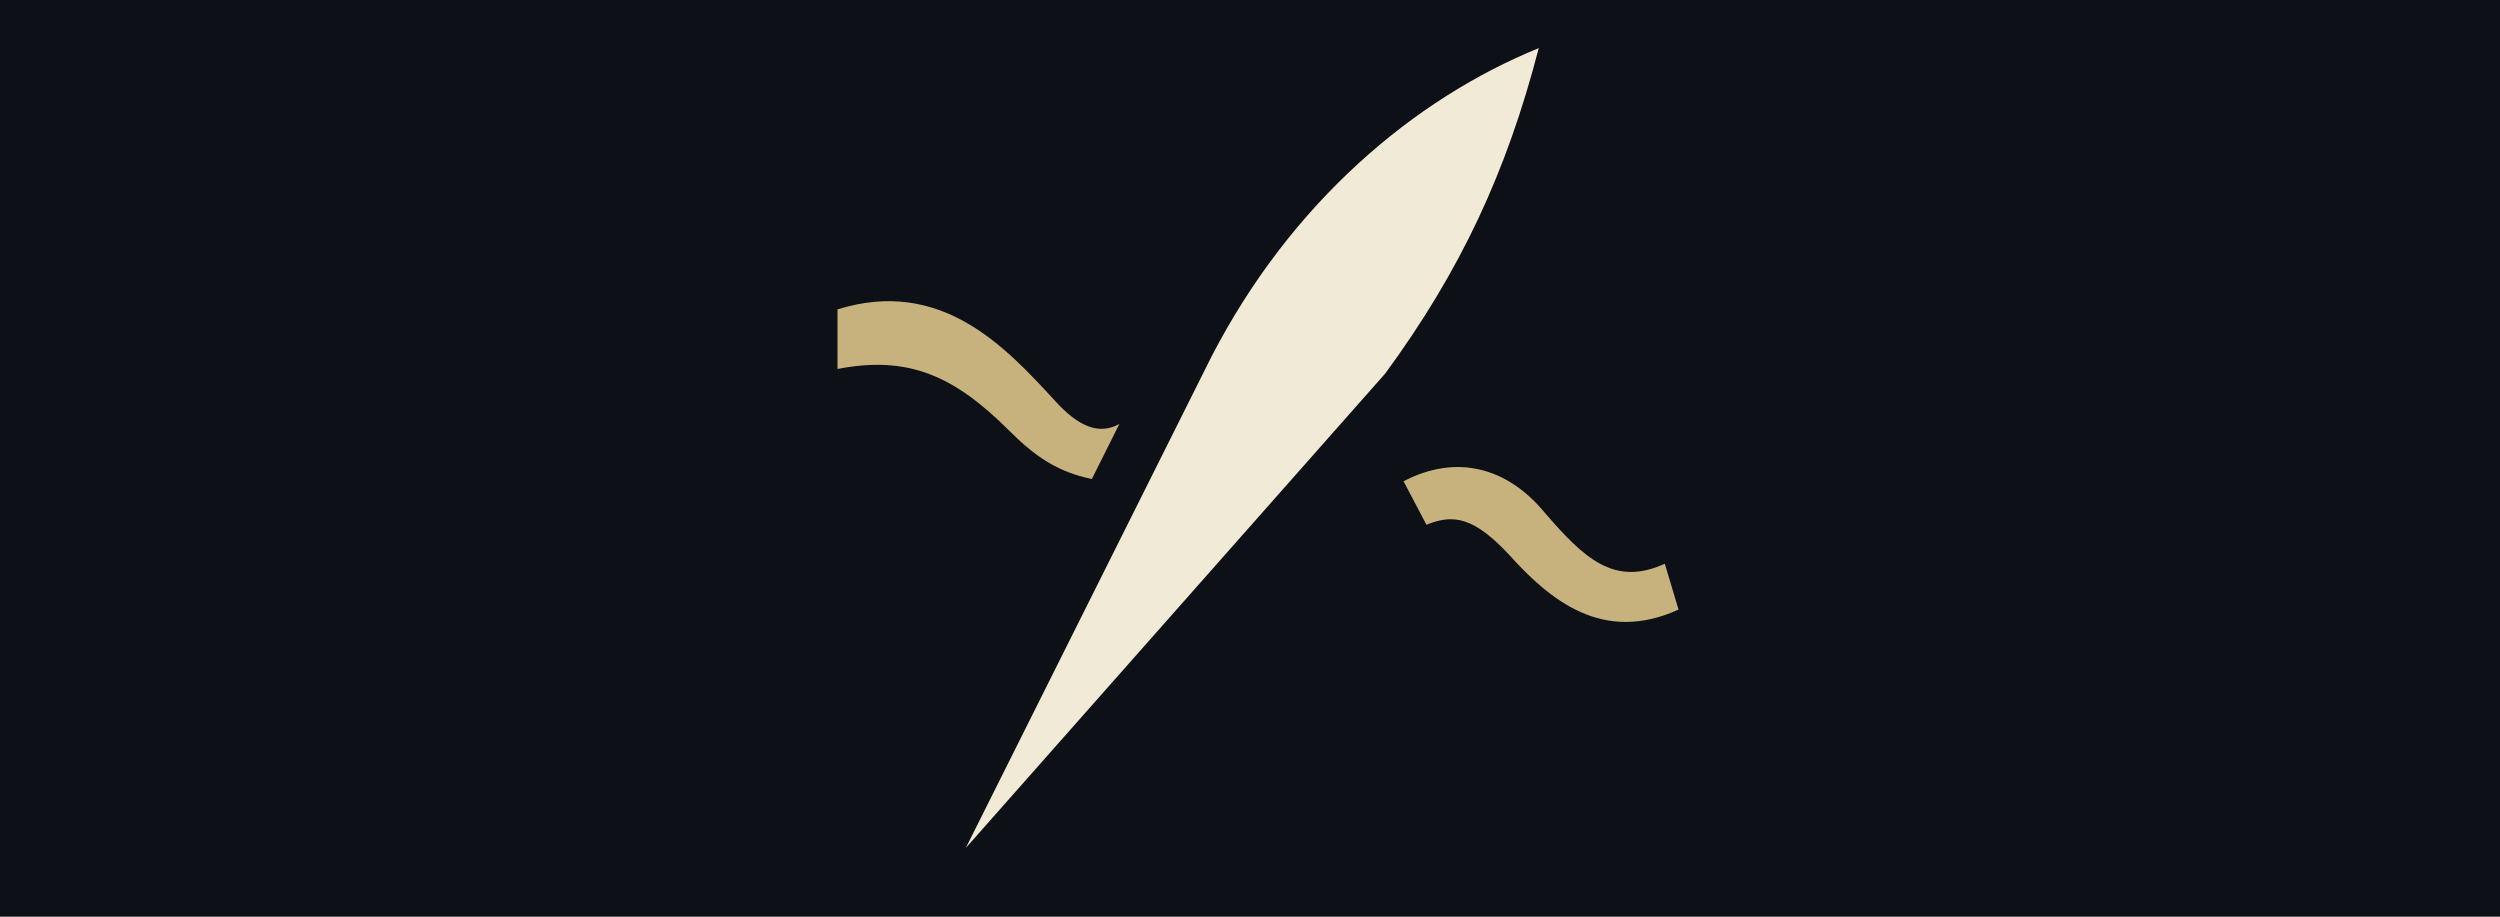
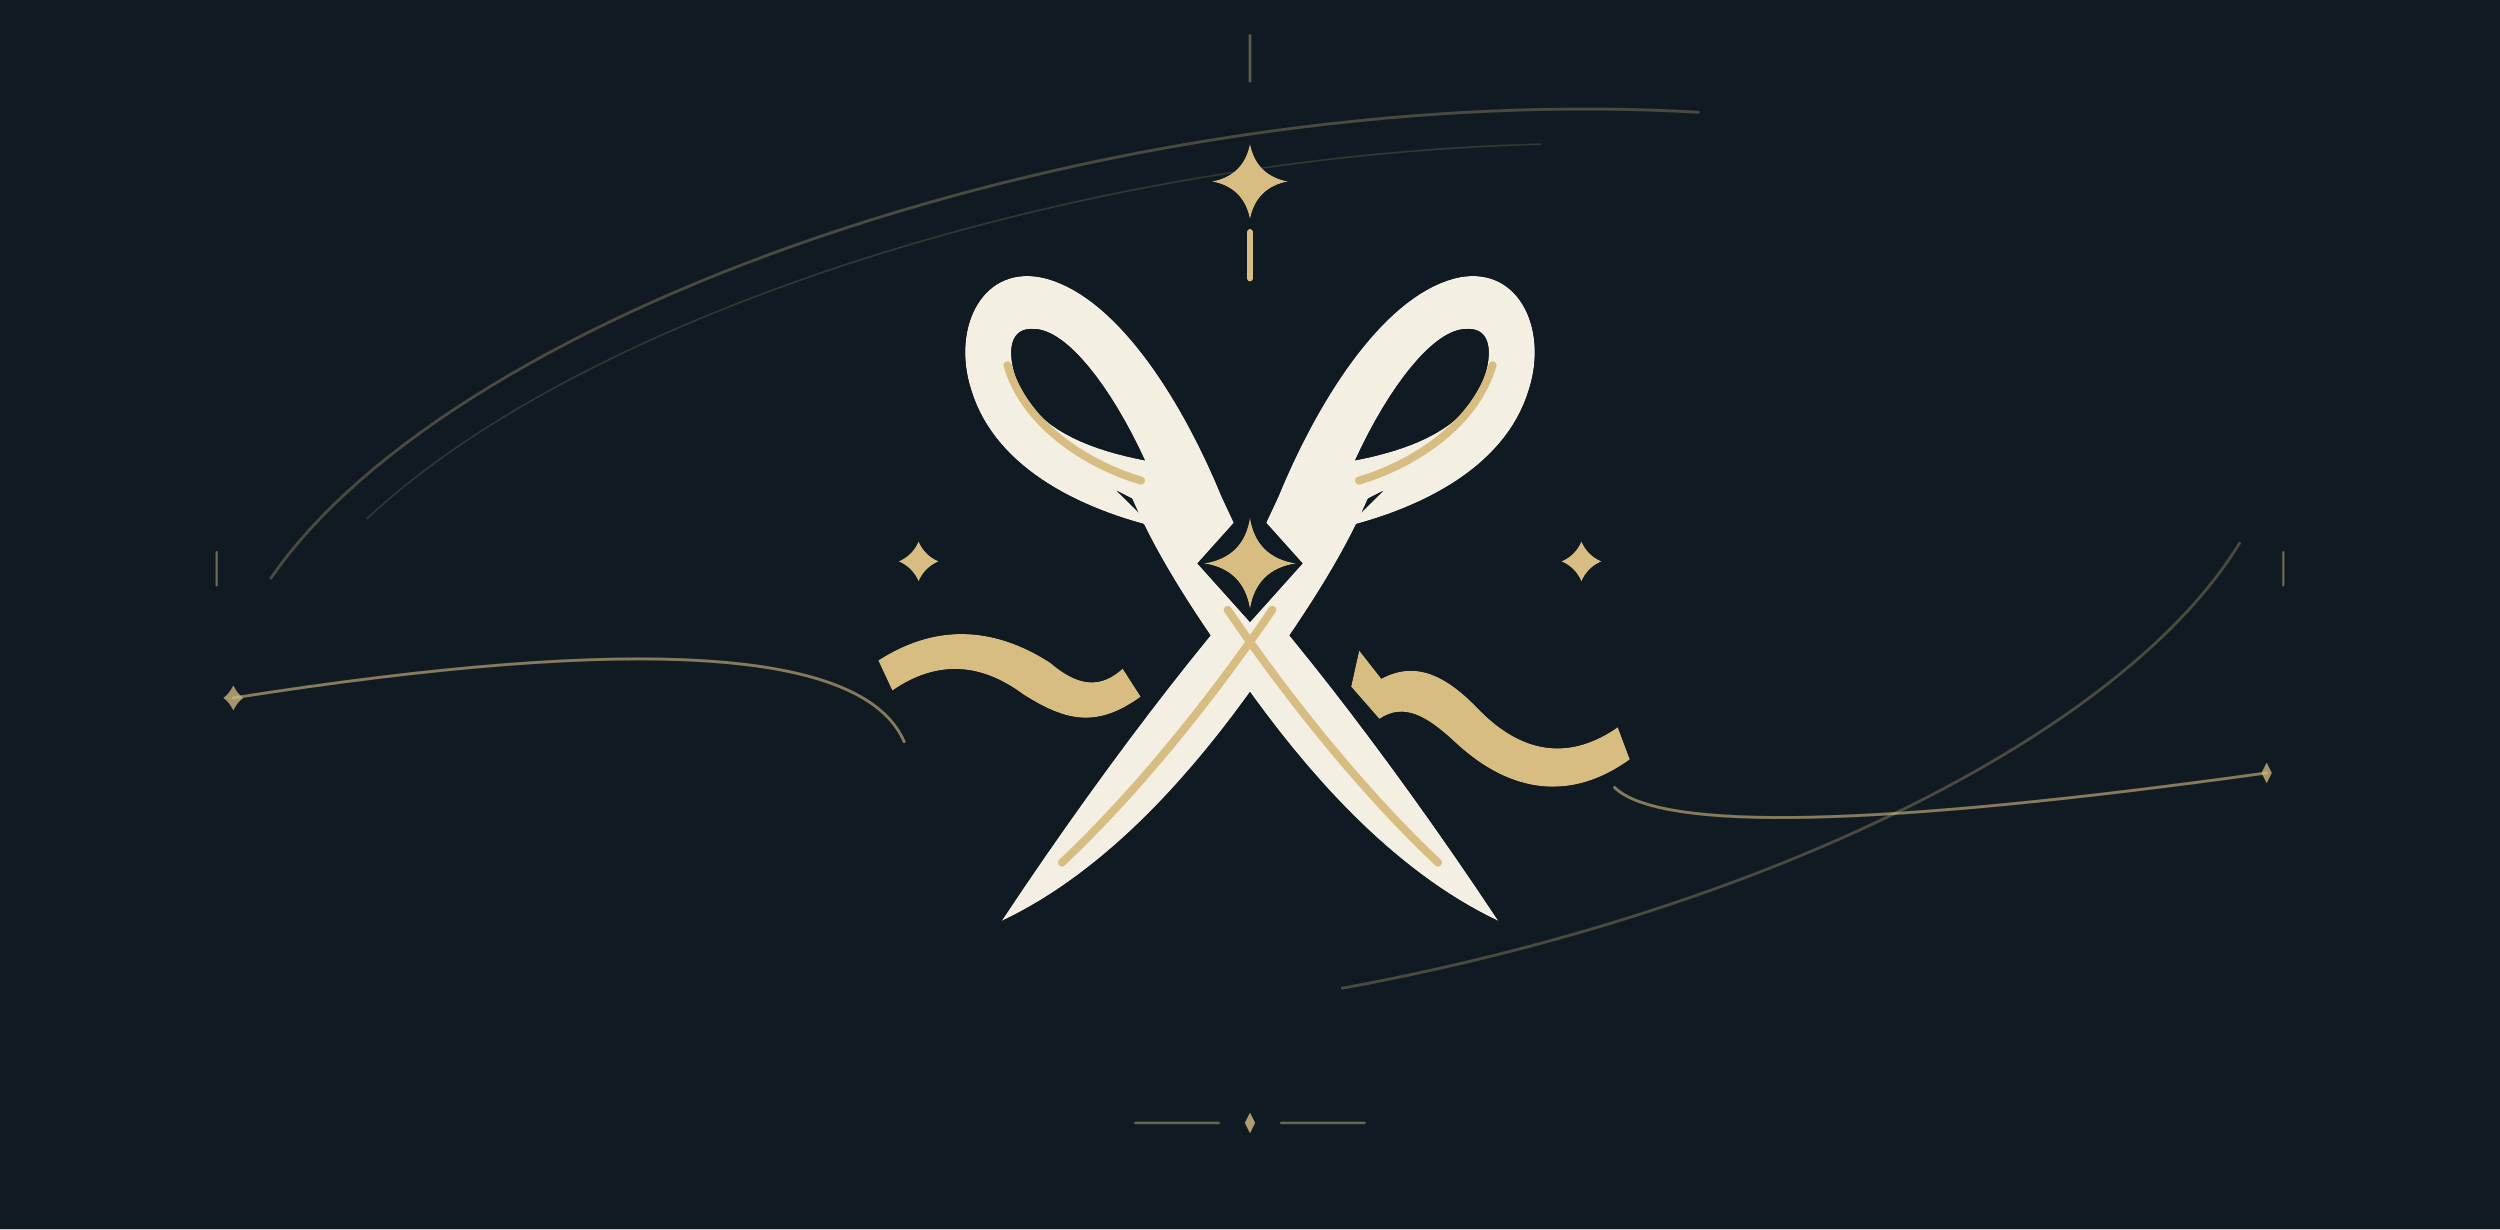
- <svg xmlns="http://www.w3.org/2000/svg" width="1200" height="440" viewBox="0 0 1200 440" role="img" aria-labelledby="title desc">
-   <rect x="0" y="0" width="1200" height="440" fill="#0d1117" />
-   <g id="ritual-emblem" transform="translate(318.4 -61.6) scale(1.1)">
-     <g id="atropos-severed-thread">
-       <g id="living-thread" fill="#c7b27d">
-         <path id="held-thread" d="M76 191 C121 177 149 207 171 231 C181 242 190 246 199 241 L187 265 C172 262 162 255 151 244 C127 220 107 211 76 217 Z" />
-         <path id="released-thread" d="M323 266 C346 254 368 260 384 279 C402 300 415 312 437 302 L443 322 C410 337 387 318 369 298 C354 282 345 280 333 285 Z" />
+ <svg xmlns="http://www.w3.org/2000/svg" width="1200" height="590" viewBox="0 0 1200 590" role="img" aria-labelledby="title desc">
+   <rect id="background" width="1200" height="590" fill="#101a22" />
+   <path d="M136.408 195.831A500 206 0 0 1 850.000 94.599" fill="none" stroke="#d7bd82" stroke-width="1.4" stroke-opacity="0.3" stroke-linecap="round" stroke-linejoin="round" transform="rotate(-10 600.0 273)" />
+   <path d="M1069.846 343.456A500 206 0 0 1 608.726 478.969" fill="none" stroke="#d7bd82" stroke-width="1.4" stroke-opacity="0.3" stroke-linecap="round" stroke-linejoin="round" transform="rotate(-10 600.0 273)" />
+   <path d="M186.845 175.658A482 189 0 0 1 772.733 96.553" fill="none" stroke="#d7bd82" stroke-width="0.8" stroke-opacity="0.18" stroke-linecap="round" stroke-linejoin="round" transform="rotate(-10 600.0 273)" />
+   <path d="M112.0 335Q405.0 289 434.0 356" fill="none" stroke="#d7bd82" stroke-width="1.4" stroke-opacity="0.6" stroke-linecap="round" stroke-linejoin="round" />
+   <path d="M775.0 378Q808.0 410 1088.0 371" fill="none" stroke="#d7bd82" stroke-width="1.4" stroke-opacity="0.6" stroke-linecap="round" stroke-linejoin="round" />
+   <path d="M112.0 329Q114.0 333 116.8 335Q114.0 337 112.0 341Q110.0 337 107.2 335Q110.0 333 112.0 329Z" fill="#d7bd82" fill-opacity="0.75" />
+   <path d="M1088.0 366L1090.5 371 1088.0 376 1085.5 371Z" fill="#d7bd82" fill-opacity="0.75" />
+   <path d="M600.0 17V39" fill="none" stroke="#d7bd82" stroke-width="1.3" stroke-opacity="0.4" stroke-linecap="round" stroke-linejoin="round" />
+   <path d="M104.0 265V281" fill="none" stroke="#d7bd82" stroke-width="1" stroke-opacity="0.5" stroke-linecap="round" stroke-linejoin="round" />
+   <path d="M1096.0 265V281" fill="none" stroke="#d7bd82" stroke-width="1" stroke-opacity="0.5" stroke-linecap="round" stroke-linejoin="round" />
+   <g id="atropos-hero-placement" transform="translate(351.680 26) scale(0.97)">
+     <defs>
+       <mask id="atropos-hero-alpha-cutouts" maskUnits="userSpaceOnUse" x="0" y="0" width="512" height="512">
+         <g>
+           <path d="M256 44 Q259 60 275 63 Q259 66 256 82 Q253 66 237 63 Q253 60 256 44Z" fill="#FFFFFF" />
+           <path d="M256 88V111" fill="none" stroke="#FFFFFF" stroke-width="3" stroke-linecap="round" stroke-linejoin="round" />
+           <path d="M218 236 C175 227 130 206 118 166 C108 135 124 103 155 111 C192 121 224 175 242 219 L256 249 L238 265 C222 247 206 232 190 216 C205 224 215 227 218 236Z M204 201 C187 164 165 136 149 136 C134 135 136 154 144 169 C155 187 178 196 204 201Z" fill="#FFFFFF" fill-rule="evenodd" />
+           <path d="M294 236 C337 227 382 206 394 166 C404 135 388 103 357 111 C320 121 288 175 270 219 L256 249 L274 265 C290 247 306 232 322 216 C307 224 297 227 294 236Z M308 201 C325 164 347 136 363 136 C378 135 376 154 368 169 C357 187 334 196 308 201Z" fill="#FFFFFF" fill-rule="evenodd" />
+           <path d="M232 239 C264 270 322 343 379 429 C326 404 283 354 252 310 C225 272 208 245 196 216Z" fill="#FFFFFF" />
+           <path d="M280 239 C248 270 190 343 133 429 C186 404 229 354 260 310 C287 272 304 245 316 216Z" fill="#FFFFFF" />
+           <path d="M245 275 C277 322 314 367 349 400" fill="none" stroke="#FFFFFF" stroke-width="4" stroke-linecap="round" stroke-linejoin="round" />
+           <path d="M267 275 C235 322 198 367 163 400" fill="none" stroke="#FFFFFF" stroke-width="4" stroke-linecap="round" stroke-linejoin="round" />
+           <path d="M136 154 C145 185 178 204 202 211M376 154C367 185 334 204 310 211" fill="none" stroke="#FFFFFF" stroke-width="4" stroke-linecap="round" stroke-linejoin="round" />
+           <path d="M256 223L282 252 256 281 230 252Z" fill="#000000" />
+           <path d="M256 229 Q259 249 279 252 Q259 255 256 275 Q253 255 233 252 Q253 249 256 229Z" fill="#FFFFFF" />
+           <path d="M72 300 C103 280 132 285 157 301 C171 313 182 314 193 304 L202 318 C181 333 166 331 144 317 C124 302 102 299 79 315Z" fill="#FFFFFF" />
+           <path d="M310 295 L321 309 C338 300 353 307 370 325 C392 347 415 349 438 333 L444 349 C415 370 385 366 358 341 C343 327 332 321 320 329 L306 313Z" fill="#FFFFFF" />
+           <path d="M92 241 Q95 248 102 251 Q95 254 92 261 Q89 254 82 251 Q89 248 92 241Z" fill="#FFFFFF" />
+           <path d="M420 241 Q423 248 430 251 Q423 254 420 261 Q417 254 410 251 Q417 248 420 241Z" fill="#FFFFFF" />
+         </g>
+       </mask>
+     </defs>
+     <g mask="url(#atropos-hero-alpha-cutouts)">
+       <g id="atropos-hero-atropos-fate-instrument">
+         <path d="M256 44 Q259 60 275 63 Q259 66 256 82 Q253 66 237 63 Q253 60 256 44Z" fill="#d7bd82" />
+         <path d="M256 88V111" fill="none" stroke="#d7bd82" stroke-width="3" stroke-linecap="round" stroke-linejoin="round" />
+         <path id="atropos-hero-western-shear-eye" d="M218 236 C175 227 130 206 118 166 C108 135 124 103 155 111 C192 121 224 175 242 219 L256 249 L238 265 C222 247 206 232 190 216 C205 224 215 227 218 236Z M204 201 C187 164 165 136 149 136 C134 135 136 154 144 169 C155 187 178 196 204 201Z" fill="#f4efe3" fill-rule="evenodd" />
+         <path id="atropos-hero-eastern-shear-eye" d="M294 236 C337 227 382 206 394 166 C404 135 388 103 357 111 C320 121 288 175 270 219 L256 249 L274 265 C290 247 306 232 322 216 C307 224 297 227 294 236Z M308 201 C325 164 347 136 363 136 C378 135 376 154 368 169 C357 187 334 196 308 201Z" fill="#f4efe3" fill-rule="evenodd" />
+         <path id="atropos-hero-eastern-blade" d="M232 239 C264 270 322 343 379 429 C326 404 283 354 252 310 C225 272 208 245 196 216Z" fill="#f4efe3" />
+         <path id="atropos-hero-western-blade" d="M280 239 C248 270 190 343 133 429 C186 404 229 354 260 310 C287 272 304 245 316 216Z" fill="#f4efe3" />
+         <path d="M245 275 C277 322 314 367 349 400" fill="none" stroke="#d7bd82" stroke-width="4" stroke-linecap="round" stroke-linejoin="round" />
+         <path d="M267 275 C235 322 198 367 163 400" fill="none" stroke="#d7bd82" stroke-width="4" stroke-linecap="round" stroke-linejoin="round" />
+         <path d="M136 154 C145 185 178 204 202 211M376 154C367 185 334 204 310 211" fill="none" stroke="#d7bd82" stroke-width="4" stroke-linecap="round" stroke-linejoin="round" />
+         <path d="M256 223L282 252 256 281 230 252Z" fill="#101a22" />
+         <path d="M256 229 Q259 249 279 252 Q259 255 256 275 Q253 255 233 252 Q253 249 256 229Z" fill="#d7bd82" />
+         <path id="atropos-hero-held-thread" d="M72 300 C103 280 132 285 157 301 C171 313 182 314 193 304 L202 318 C181 333 166 331 144 317 C124 302 102 299 79 315Z" fill="#d7bd82" />
+         <path id="atropos-hero-released-thread" d="M310 295 L321 309 C338 300 353 307 370 325 C392 347 415 349 438 333 L444 349 C415 370 385 366 358 341 C343 327 332 321 320 329 L306 313Z" fill="#d7bd82" />
+         <path d="M92 241 Q95 248 102 251 Q95 254 92 261 Q89 254 82 251 Q89 248 92 241Z" fill="#d7bd82" />
+         <path d="M420 241 Q423 248 430 251 Q423 254 420 261 Q417 254 410 251 Q417 248 420 241Z" fill="#d7bd82" />
      </g>
-       <path id="decisive-edge" fill="#f1ead6" d="M132 426 L239 212 C274 144 328 99 382 77 C368 131 348 174 315 219 Z" />
    </g>
  </g>
+   <path d="M545.0 539H585.0M615.0 539H655.0" fill="none" stroke="#d7bd82" stroke-width="1.2" stroke-opacity="0.45" stroke-linecap="round" stroke-linejoin="round" />
+   <path d="M600.0 534L602.5 539 600.0 544 597.5 539Z" fill="#d7bd82" fill-opacity="0.8" />
</svg>
